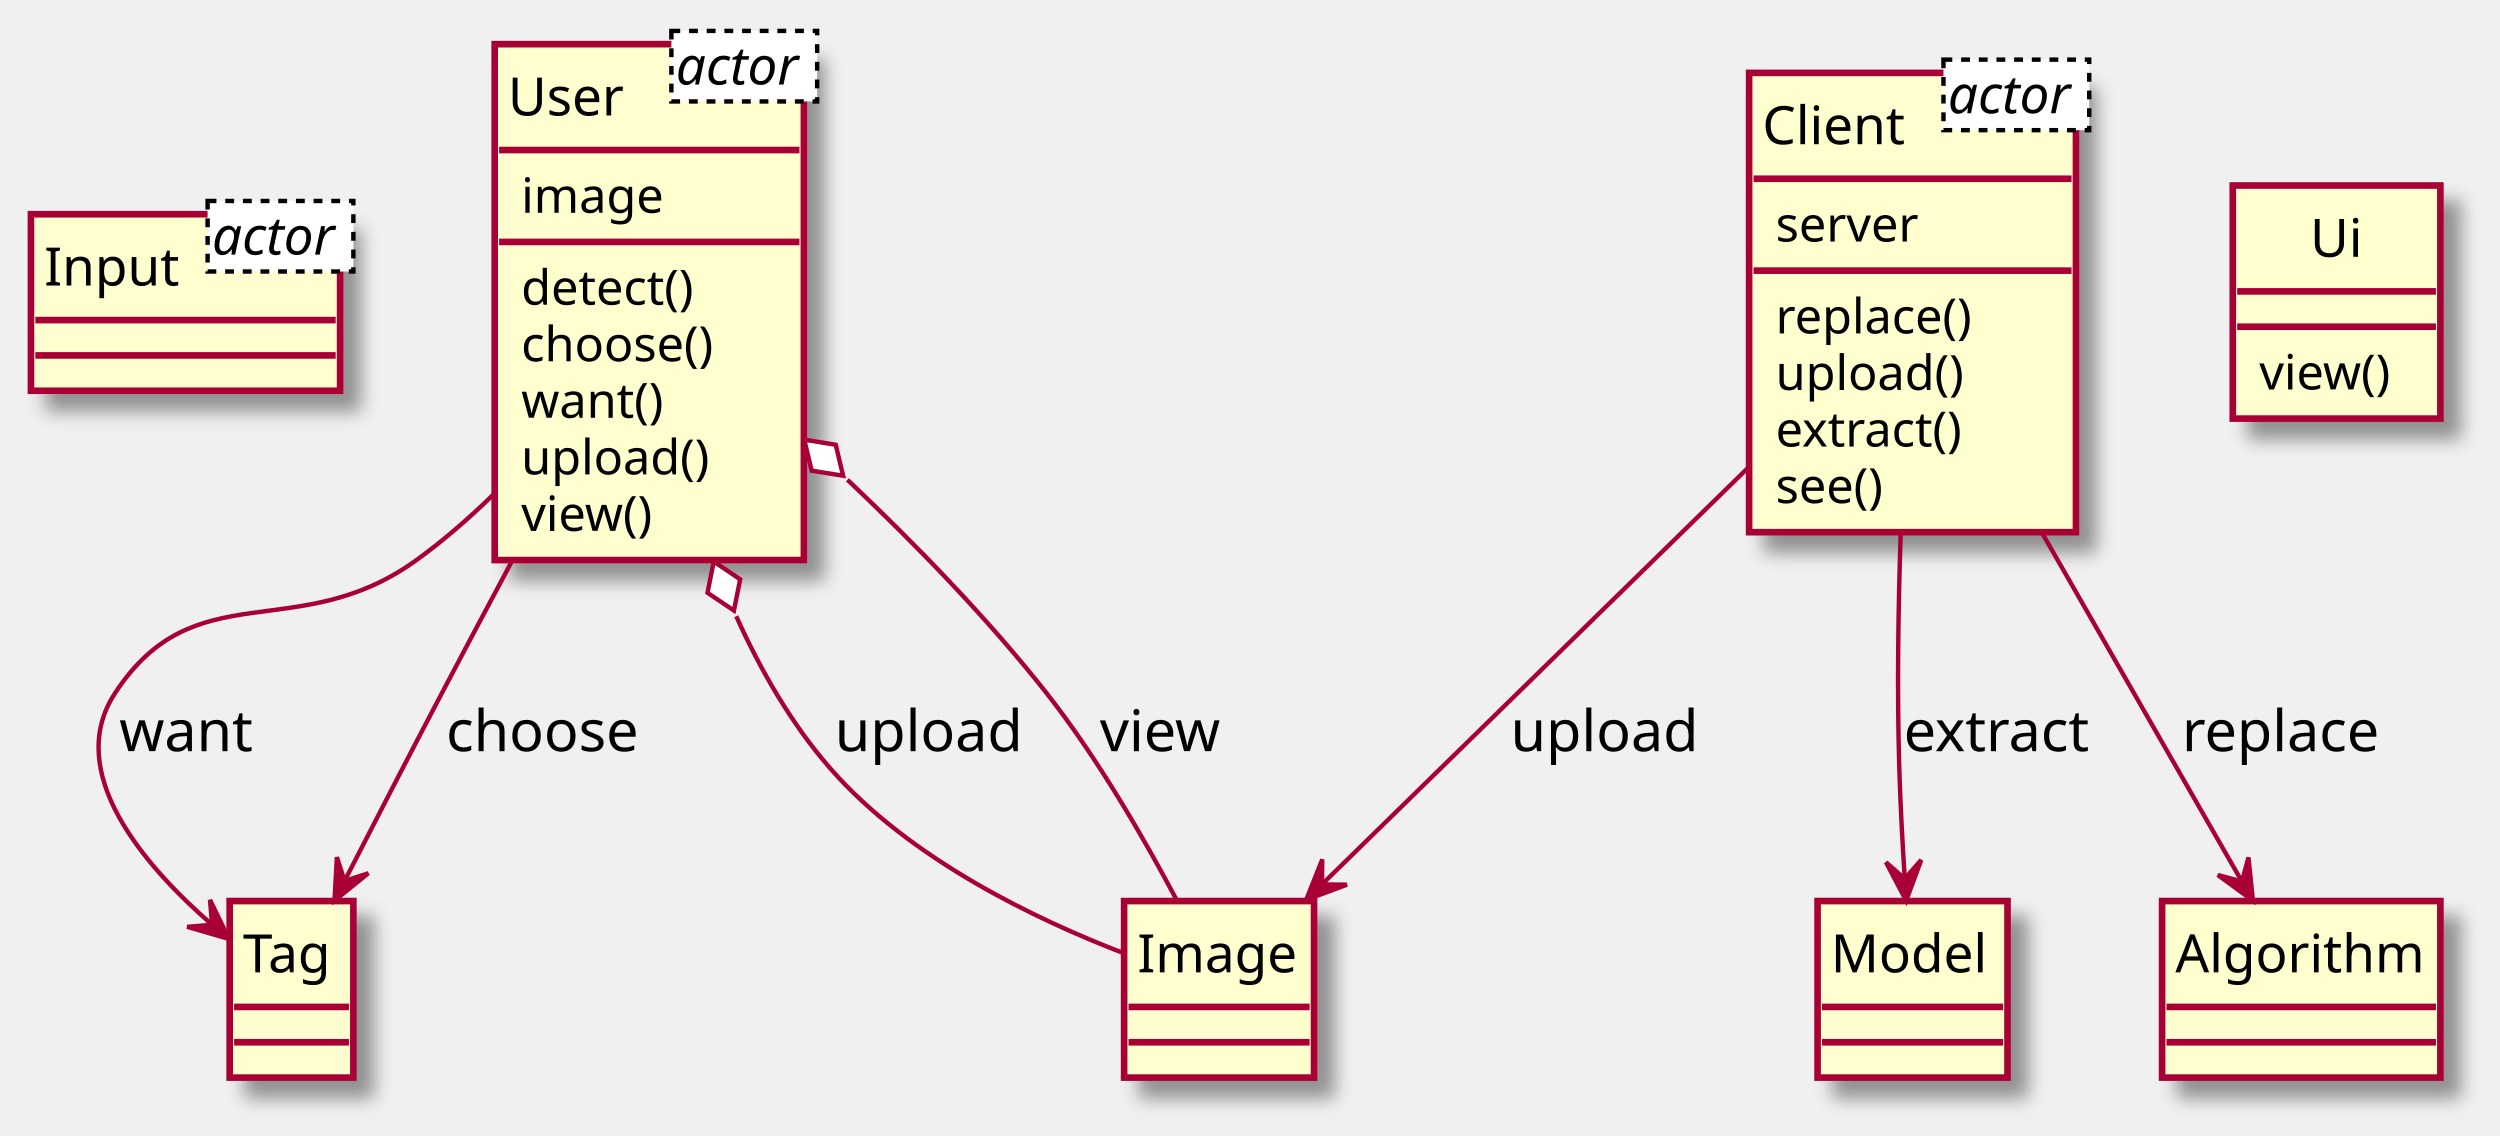
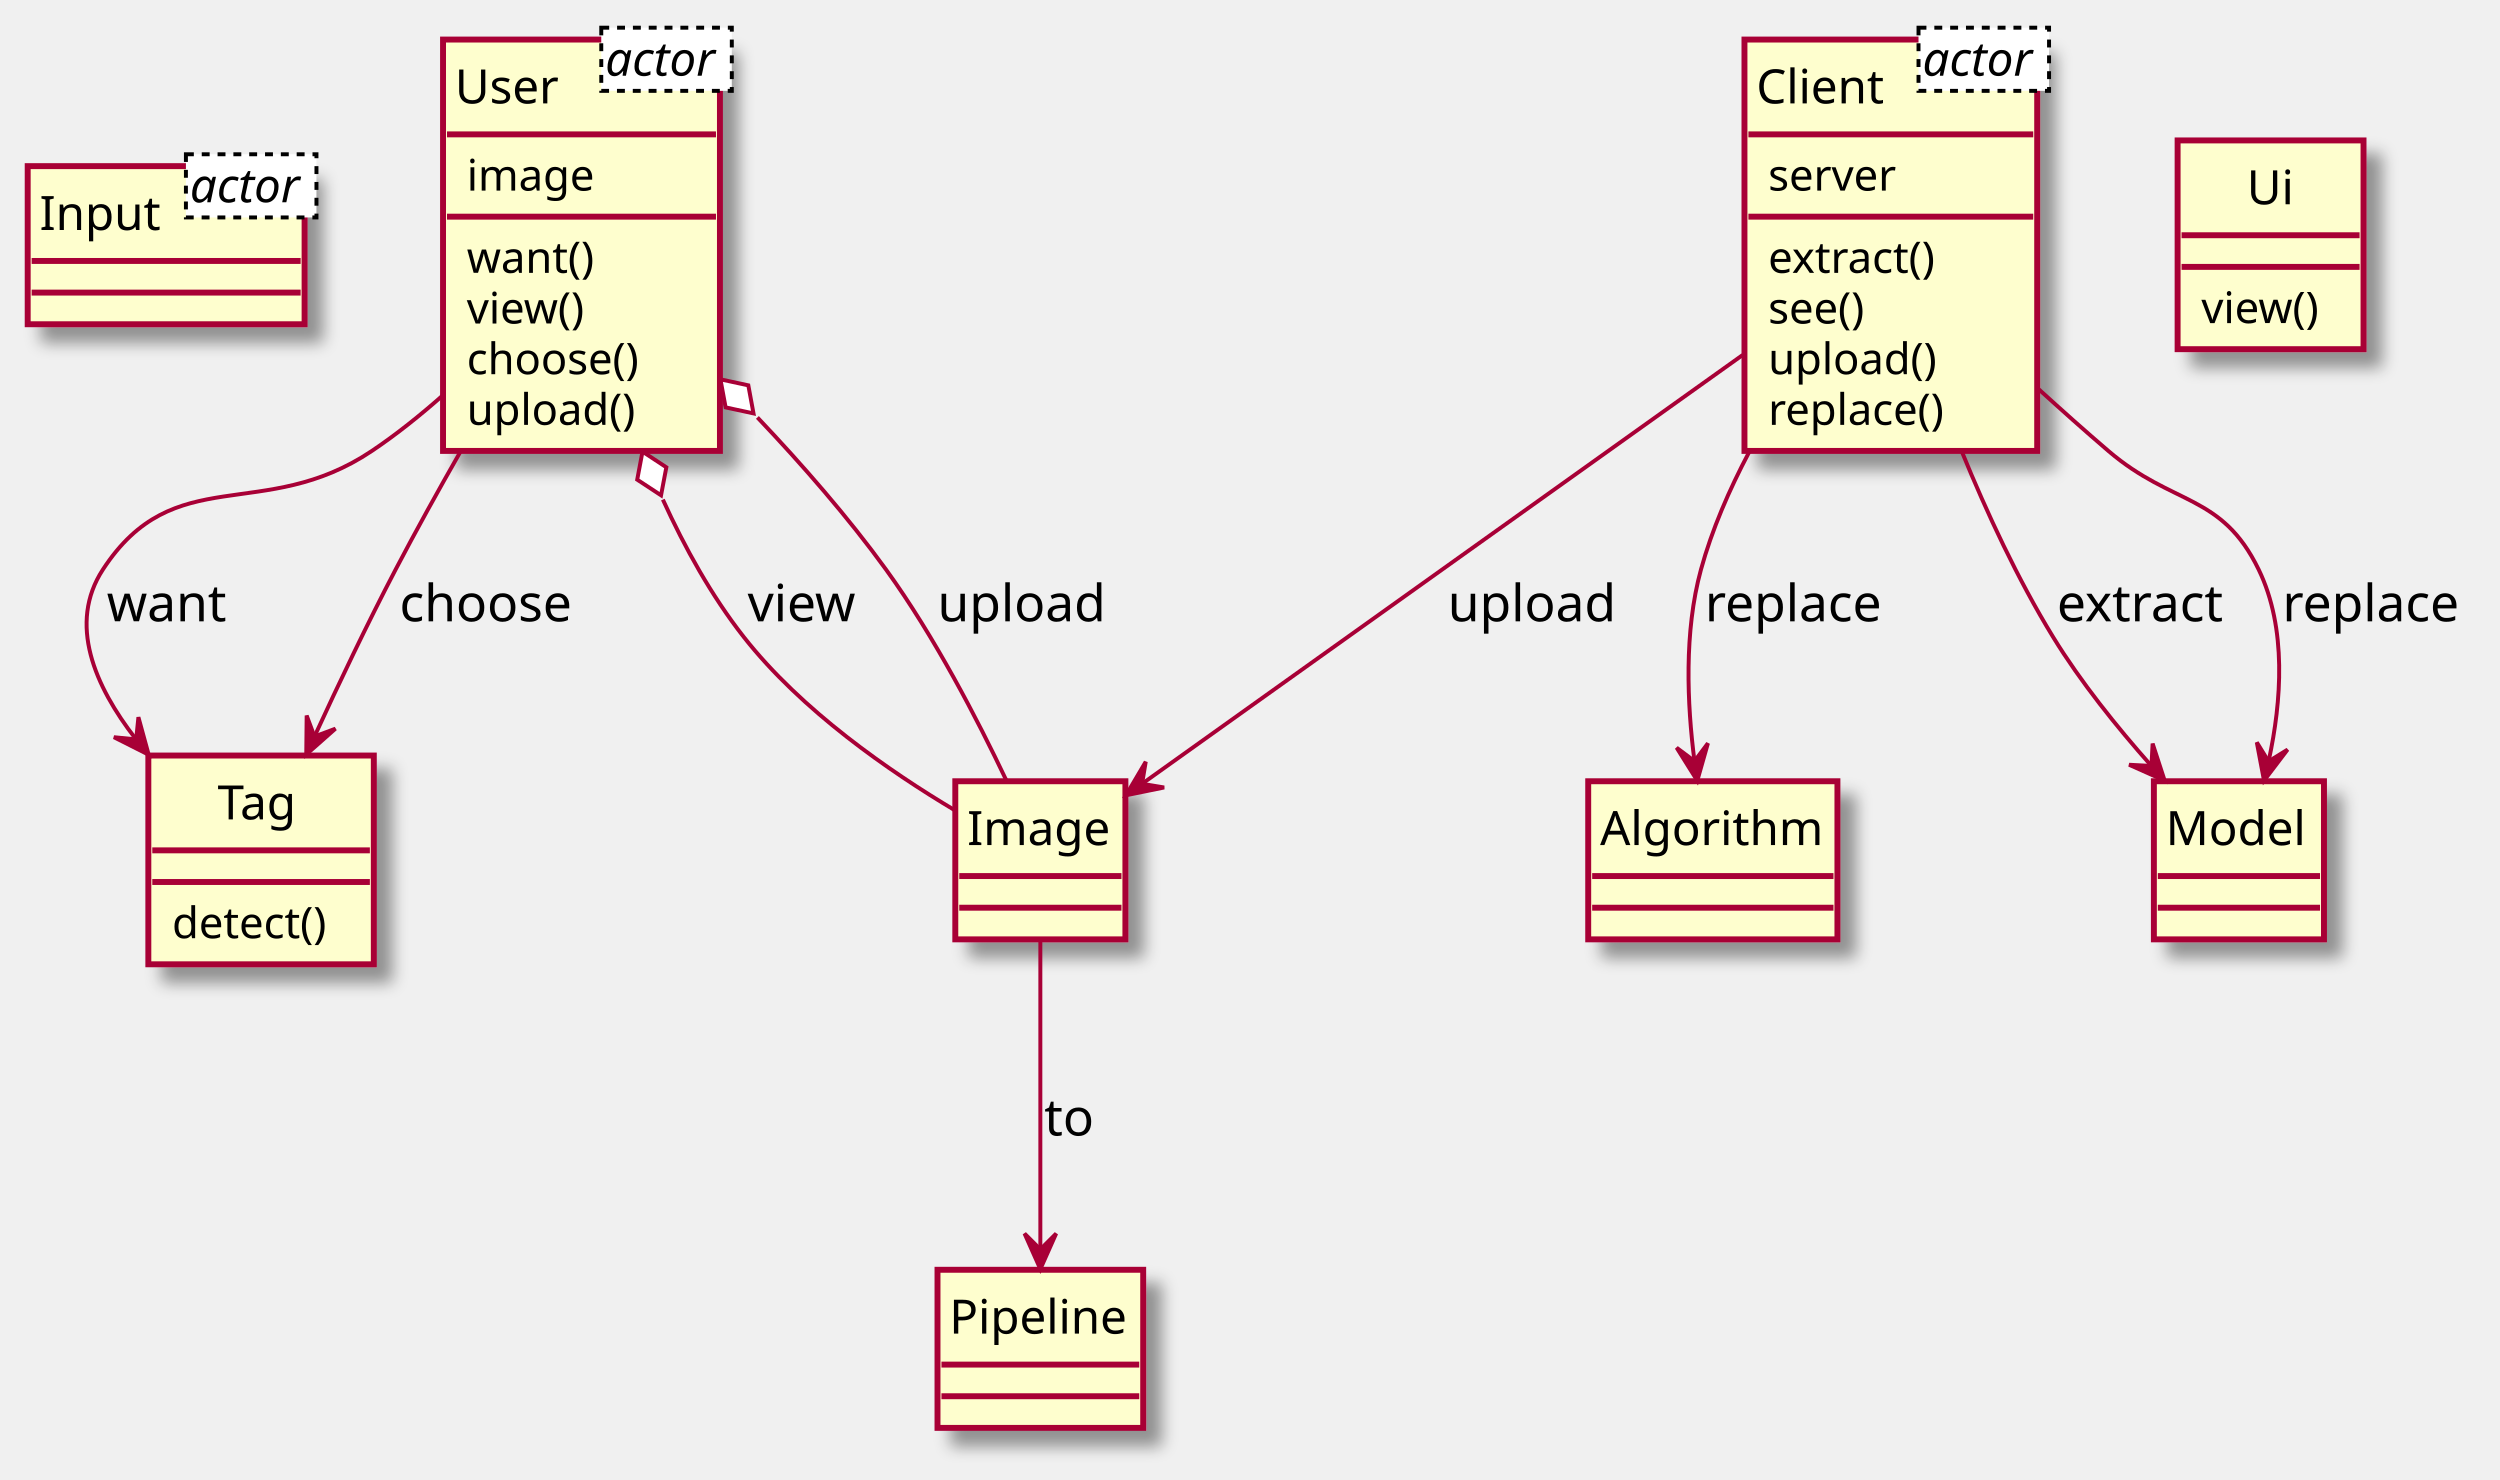
- <svg xmlns="http://www.w3.org/2000/svg" contentScriptType="application/ecmascript" contentStyleType="text/css" height="257px" preserveAspectRatio="none" style="width:566px;height:257px;background:#FFFFFF;" version="1.1" viewBox="0 0 566 257" width="566px" zoomAndPan="magnify">
+ <svg xmlns="http://www.w3.org/2000/svg" contentScriptType="application/ecmascript" contentStyleType="text/css" height="374px" preserveAspectRatio="none" style="width:632px;height:374px;background:#FFFFFF;" version="1.1" viewBox="0 0 632 374" width="632px" zoomAndPan="magnify">
  <defs>
-     <filter height="300%" id="fpmgo7uah47i1" width="300%" x="-1" y="-1">
+     <filter height="300%" id="ffox3bzb7finf" width="300%" x="-1" y="-1">
      <feGaussianBlur result="blurOut" stdDeviation="2.0" />
      <feColorMatrix in="blurOut" result="blurOut2" type="matrix" values="0 0 0 0 0 0 0 0 0 0 0 0 0 0 0 0 0 0 .4 0" />
      <feOffset dx="4.0" dy="4.0" in="blurOut2" result="blurOut3" />
      <feBlend in="SourceGraphic" in2="blurOut3" mode="normal" />
    </filter>
  </defs>
  <g>
-     <rect codeLine="2" fill="#FEFECE" filter="url(#fpmgo7uah47i1)" height="39.969" id="Input" style="stroke:#A80036;stroke-width:1.5;" width="70" x="7" y="48.5" />
-     <text fill="#000000" font-family="sans-serif" font-size="12" lengthAdjust="spacing" textLength="29" x="10" y="64.639">Input</text>
-     <rect fill="#FFFFFF" height="15.969" style="stroke:#000000;stroke-width:1.0;stroke-dasharray:2.0,2.0;" width="33" x="47" y="45.5" />
-     <text fill="#000000" font-family="sans-serif" font-size="12" font-style="italic" lengthAdjust="spacing" textLength="31" x="48" y="57.639">actor</text>
-     <line style="stroke:#A80036;stroke-width:1.5;" x1="8" x2="76" y1="72.469" y2="72.469" />
-     <line style="stroke:#A80036;stroke-width:1.5;" x1="8" x2="76" y1="80.469" y2="80.469" />
-     <rect codeLine="10" fill="#FEFECE" filter="url(#fpmgo7uah47i1)" height="116.797" id="User" style="stroke:#A80036;stroke-width:1.5;" width="70" x="112" y="10" />
+     <rect codeLine="2" fill="#FEFECE" filter="url(#ffox3bzb7finf)" height="39.969" id="Input" style="stroke:#A80036;stroke-width:1.5;" width="70" x="7" y="42" />
+     <text fill="#000000" font-family="sans-serif" font-size="12" lengthAdjust="spacing" textLength="29" x="10" y="58.139">Input</text>
+     <rect fill="#FFFFFF" height="15.969" style="stroke:#000000;stroke-width:1.0;stroke-dasharray:2.0,2.0;" width="33" x="47" y="39" />
+     <text fill="#000000" font-family="sans-serif" font-size="12" font-style="italic" lengthAdjust="spacing" textLength="31" x="48" y="51.139">actor</text>
+     <line style="stroke:#A80036;stroke-width:1.5;" x1="8" x2="76" y1="65.969" y2="65.969" />
+     <line style="stroke:#A80036;stroke-width:1.5;" x1="8" x2="76" y1="73.969" y2="73.969" />
+     <rect codeLine="23" fill="#FEFECE" filter="url(#ffox3bzb7finf)" height="103.992" id="User" style="stroke:#A80036;stroke-width:1.5;" width="70" x="112" y="10" />
    <text fill="#000000" font-family="sans-serif" font-size="12" lengthAdjust="spacing" textLength="29" x="115" y="26.139">User</text>
    <rect fill="#FFFFFF" height="15.969" style="stroke:#000000;stroke-width:1.0;stroke-dasharray:2.0,2.0;" width="33" x="152" y="7" />
    <text fill="#000000" font-family="sans-serif" font-size="12" font-style="italic" lengthAdjust="spacing" textLength="31" x="153" y="19.139">actor</text>
    <line style="stroke:#A80036;stroke-width:1.5;" x1="113" x2="181" y1="33.969" y2="33.969" />
    <text fill="#000000" font-family="sans-serif" font-size="11" lengthAdjust="spacing" textLength="36" x="118" y="48.179">image</text>
    <line style="stroke:#A80036;stroke-width:1.5;" x1="113" x2="181" y1="54.773" y2="54.773" />
-     <text fill="#000000" font-family="sans-serif" font-size="11" lengthAdjust="spacing" textLength="45" x="118" y="68.984">detect()</text>
-     <text fill="#000000" font-family="sans-serif" font-size="11" lengthAdjust="spacing" textLength="49" x="118" y="81.789">choose()</text>
-     <text fill="#000000" font-family="sans-serif" font-size="11" lengthAdjust="spacing" textLength="35" x="118" y="94.593">want()</text>
+     <text fill="#000000" font-family="sans-serif" font-size="11" lengthAdjust="spacing" textLength="35" x="118" y="68.984">want()</text>
+     <text fill="#000000" font-family="sans-serif" font-size="11" lengthAdjust="spacing" textLength="35" x="118" y="81.789">view()</text>
+     <text fill="#000000" font-family="sans-serif" font-size="11" lengthAdjust="spacing" textLength="49" x="118" y="94.593">choose()</text>
    <text fill="#000000" font-family="sans-serif" font-size="11" lengthAdjust="spacing" textLength="46" x="118" y="107.398">upload()</text>
-     <text fill="#000000" font-family="sans-serif" font-size="11" lengthAdjust="spacing" textLength="35" x="118" y="120.203">view()</text>
-     <rect codeLine="19" fill="#FEFECE" filter="url(#fpmgo7uah47i1)" height="103.992" id="Client" style="stroke:#A80036;stroke-width:1.5;" width="74" x="396" y="16.5" />
-     <text fill="#000000" font-family="sans-serif" font-size="12" lengthAdjust="spacing" textLength="33" x="399" y="32.639">Client</text>
-     <rect fill="#FFFFFF" height="15.969" style="stroke:#000000;stroke-width:1.0;stroke-dasharray:2.0,2.0;" width="33" x="440" y="13.5" />
-     <text fill="#000000" font-family="sans-serif" font-size="12" font-style="italic" lengthAdjust="spacing" textLength="31" x="441" y="25.639">actor</text>
-     <line style="stroke:#A80036;stroke-width:1.5;" x1="397" x2="469" y1="40.469" y2="40.469" />
-     <text fill="#000000" font-family="sans-serif" font-size="11" lengthAdjust="spacing" textLength="37" x="402" y="54.679">server</text>
-     <line style="stroke:#A80036;stroke-width:1.5;" x1="397" x2="469" y1="61.273" y2="61.273" />
-     <text fill="#000000" font-family="sans-serif" font-size="11" lengthAdjust="spacing" textLength="51" x="402" y="75.484">replace()</text>
-     <text fill="#000000" font-family="sans-serif" font-size="11" lengthAdjust="spacing" textLength="46" x="402" y="88.289">upload()</text>
-     <text fill="#000000" font-family="sans-serif" font-size="11" lengthAdjust="spacing" textLength="48" x="402" y="101.093">extract()</text>
-     <text fill="#000000" font-family="sans-serif" font-size="11" lengthAdjust="spacing" textLength="30" x="402" y="113.898">see()</text>
-     <rect codeLine="17" fill="#FEFECE" filter="url(#fpmgo7uah47i1)" height="39.969" id="Tag" style="stroke:#A80036;stroke-width:1.5;" width="28" x="52" y="204" />
-     <text fill="#000000" font-family="sans-serif" font-size="12" lengthAdjust="spacing" textLength="22" x="55" y="220.139">Tag</text>
-     <line style="stroke:#A80036;stroke-width:1.5;" x1="53" x2="79" y1="227.969" y2="227.969" />
-     <line style="stroke:#A80036;stroke-width:1.5;" x1="53" x2="79" y1="235.969" y2="235.969" />
-     <rect codeLine="25" fill="#FEFECE" filter="url(#fpmgo7uah47i1)" height="39.969" id="Image" style="stroke:#A80036;stroke-width:1.5;" width="43" x="254.5" y="204" />
-     <text fill="#000000" font-family="sans-serif" font-size="12" lengthAdjust="spacing" textLength="37" x="257.5" y="220.139">Image</text>
-     <line style="stroke:#A80036;stroke-width:1.5;" x1="255.5" x2="296.5" y1="227.969" y2="227.969" />
-     <line style="stroke:#A80036;stroke-width:1.5;" x1="255.5" x2="296.5" y1="235.969" y2="235.969" />
-     <rect codeLine="27" fill="#FEFECE" filter="url(#fpmgo7uah47i1)" height="39.969" id="Model" style="stroke:#A80036;stroke-width:1.5;" width="43" x="411.5" y="204" />
-     <text fill="#000000" font-family="sans-serif" font-size="12" lengthAdjust="spacing" textLength="37" x="414.5" y="220.139">Model</text>
-     <line style="stroke:#A80036;stroke-width:1.5;" x1="412.5" x2="453.5" y1="227.969" y2="227.969" />
-     <line style="stroke:#A80036;stroke-width:1.5;" x1="412.5" x2="453.5" y1="235.969" y2="235.969" />
-     <rect codeLine="29" fill="#FEFECE" filter="url(#fpmgo7uah47i1)" height="39.969" id="Algorithm" style="stroke:#A80036;stroke-width:1.5;" width="63" x="489.5" y="204" />
-     <text fill="#000000" font-family="sans-serif" font-size="12" lengthAdjust="spacing" textLength="57" x="492.5" y="220.139">Algorithm</text>
-     <line style="stroke:#A80036;stroke-width:1.5;" x1="490.5" x2="551.5" y1="227.969" y2="227.969" />
-     <line style="stroke:#A80036;stroke-width:1.5;" x1="490.5" x2="551.5" y1="235.969" y2="235.969" />
-     <rect codeLine="31" fill="#FEFECE" filter="url(#fpmgo7uah47i1)" height="52.773" id="Ui" style="stroke:#A80036;stroke-width:1.5;" width="47" x="505.5" y="42" />
-     <text fill="#000000" font-family="sans-serif" font-size="12" lengthAdjust="spacing" textLength="12" x="523" y="58.139">Ui</text>
-     <line style="stroke:#A80036;stroke-width:1.5;" x1="506.5" x2="551.5" y1="65.969" y2="65.969" />
-     <line style="stroke:#A80036;stroke-width:1.5;" x1="506.5" x2="551.5" y1="73.969" y2="73.969" />
-     <text fill="#000000" font-family="sans-serif" font-size="11" lengthAdjust="spacing" textLength="35" x="511.5" y="88.179">view()</text>
-     <path codeLine="34" d="M430.325,120.527 C429.756,137.535 429.467,156.584 430,174 C430.246,182.029 430.717,190.788 431.215,198.651 " fill="none" id="Client-to-Model" style="stroke:#A80036;stroke-width:1.0;" />
-     <polygon fill="#A80036" points="431.561,203.931,434.963,194.689,431.234,198.942,426.981,195.212,431.561,203.931" style="stroke:#A80036;stroke-width:1.0;" />
-     <text fill="#000000" font-family="sans-serif" font-size="13" lengthAdjust="spacing" textLength="46" x="431" y="170.067">extract</text>
-     <path codeLine="35" d="M166.686,139.518 C172.246,151.883 179.246,163.985 188,174 C205.953,194.539 234.703,208.242 254.425,215.813 " fill="none" id="User-backto-Image" style="stroke:#A80036;stroke-width:1.0;" />
-     <polygon fill="#FFFFFF" points="161.595,127.133,160.177,134.203,166.158,138.232,167.576,131.161,161.595,127.133" style="stroke:#A80036;stroke-width:1.0;" />
-     <text fill="#000000" font-family="sans-serif" font-size="13" lengthAdjust="spacing" textLength="43" x="189" y="170.067">upload</text>
-     <path codeLine="38" d="M191.861,108.619 C207.092,123.028 223.626,140 237,157 C248.603,171.749 259.256,190.273 266.485,203.939 " fill="none" id="User-backto-Image-1" style="stroke:#A80036;stroke-width:1.0;" />
-     <polygon fill="#FFFFFF" points="182.086,99.546,183.762,106.559,190.881,107.71,189.205,100.696,182.086,99.546" style="stroke:#A80036;stroke-width:1.0;" />
-     <text fill="#000000" font-family="sans-serif" font-size="13" lengthAdjust="spacing" textLength="30" x="249" y="170.067">view</text>
-     <path codeLine="36" d="M111.822,111.852 C106.199,117.339 100.184,122.578 94,127 C67.131,146.215 44.038,129.327 26,157 C14.399,174.798 32.514,195.868 47.985,209.329 " fill="none" id="User-to-Tag" style="stroke:#A80036;stroke-width:1.0;" />
-     <polygon fill="#A80036" points="51.842,212.581,47.54,203.722,48.019,209.358,42.383,209.838,51.842,212.581" style="stroke:#A80036;stroke-width:1.0;" />
-     <text fill="#000000" font-family="sans-serif" font-size="13" lengthAdjust="spacing" textLength="32" x="27" y="170.067">want</text>
-     <path codeLine="39" d="M115.763,127.317 C110.473,137.204 105.058,147.386 100,157 C92.624,171.02 84.494,186.791 78.033,199.4 " fill="none" id="User-to-Tag-1" style="stroke:#A80036;stroke-width:1.0;" />
-     <polygon fill="#A80036" points="75.733,203.893,83.395,197.704,78.011,199.442,76.273,194.059,75.733,203.893" style="stroke:#A80036;stroke-width:1.0;" />
-     <text fill="#000000" font-family="sans-serif" font-size="13" lengthAdjust="spacing" textLength="46" x="101" y="170.067">choose</text>
-     <path codeLine="37" d="M462.303,120.613 C477.549,147.208 495.456,178.442 507.445,199.356 " fill="none" id="Client-to-Algorithm" style="stroke:#A80036;stroke-width:1.0;" />
-     <polygon fill="#A80036" points="510.06,203.918,509.055,194.12,507.574,199.58,502.114,198.099,510.06,203.918" style="stroke:#A80036;stroke-width:1.0;" />
-     <text fill="#000000" font-family="sans-serif" font-size="13" lengthAdjust="spacing" textLength="47" x="494" y="170.067">replace</text>
-     <path codeLine="40" d="M395.793,105.877 C365.889,135.115 324.809,175.279 299.356,200.164 " fill="none" id="Client-to-Image" style="stroke:#A80036;stroke-width:1.0;" />
-     <polygon fill="#A80036" points="295.718,203.722,304.95,200.292,299.294,200.227,299.358,194.57,295.718,203.722" style="stroke:#A80036;stroke-width:1.0;" />
-     <text fill="#000000" font-family="sans-serif" font-size="13" lengthAdjust="spacing" textLength="43" x="342" y="170.067">upload</text>
+     <rect codeLine="10" fill="#FEFECE" filter="url(#ffox3bzb7finf)" height="103.992" id="Client" style="stroke:#A80036;stroke-width:1.5;" width="74" x="441" y="10" />
+     <text fill="#000000" font-family="sans-serif" font-size="12" lengthAdjust="spacing" textLength="33" x="444" y="26.139">Client</text>
+     <rect fill="#FFFFFF" height="15.969" style="stroke:#000000;stroke-width:1.0;stroke-dasharray:2.0,2.0;" width="33" x="485" y="7" />
+     <text fill="#000000" font-family="sans-serif" font-size="12" font-style="italic" lengthAdjust="spacing" textLength="31" x="486" y="19.139">actor</text>
+     <line style="stroke:#A80036;stroke-width:1.5;" x1="442" x2="514" y1="33.969" y2="33.969" />
+     <text fill="#000000" font-family="sans-serif" font-size="11" lengthAdjust="spacing" textLength="37" x="447" y="48.179">server</text>
+     <line style="stroke:#A80036;stroke-width:1.5;" x1="442" x2="514" y1="54.773" y2="54.773" />
+     <text fill="#000000" font-family="sans-serif" font-size="11" lengthAdjust="spacing" textLength="48" x="447" y="68.984">extract()</text>
+     <text fill="#000000" font-family="sans-serif" font-size="11" lengthAdjust="spacing" textLength="30" x="447" y="81.789">see()</text>
+     <text fill="#000000" font-family="sans-serif" font-size="11" lengthAdjust="spacing" textLength="46" x="447" y="94.593">upload()</text>
+     <text fill="#000000" font-family="sans-serif" font-size="11" lengthAdjust="spacing" textLength="51" x="447" y="107.398">replace()</text>
+     <rect codeLine="16" fill="#FEFECE" filter="url(#ffox3bzb7finf)" height="39.969" id="Algorithm" style="stroke:#A80036;stroke-width:1.5;" width="63" x="401.5" y="197.5" />
+     <text fill="#000000" font-family="sans-serif" font-size="12" lengthAdjust="spacing" textLength="57" x="404.5" y="213.639">Algorithm</text>
+     <line style="stroke:#A80036;stroke-width:1.5;" x1="402.5" x2="463.5" y1="221.469" y2="221.469" />
+     <line style="stroke:#A80036;stroke-width:1.5;" x1="402.5" x2="463.5" y1="229.469" y2="229.469" />
+     <rect codeLine="18" fill="#FEFECE" filter="url(#ffox3bzb7finf)" height="52.773" id="Tag" style="stroke:#A80036;stroke-width:1.5;" width="57" x="37.5" y="191" />
+     <text fill="#000000" font-family="sans-serif" font-size="12" lengthAdjust="spacing" textLength="22" x="55" y="207.139">Tag</text>
+     <line style="stroke:#A80036;stroke-width:1.5;" x1="38.5" x2="93.5" y1="214.969" y2="214.969" />
+     <line style="stroke:#A80036;stroke-width:1.5;" x1="38.5" x2="93.5" y1="222.969" y2="222.969" />
+     <text fill="#000000" font-family="sans-serif" font-size="11" lengthAdjust="spacing" textLength="45" x="43.5" y="237.179">detect()</text>
+     <rect codeLine="21" fill="#FEFECE" filter="url(#ffox3bzb7finf)" height="39.969" id="Image" style="stroke:#A80036;stroke-width:1.5;" width="43" x="241.5" y="197.5" />
+     <text fill="#000000" font-family="sans-serif" font-size="12" lengthAdjust="spacing" textLength="37" x="244.5" y="213.639">Image</text>
+     <line style="stroke:#A80036;stroke-width:1.5;" x1="242.5" x2="283.5" y1="221.469" y2="221.469" />
+     <line style="stroke:#A80036;stroke-width:1.5;" x1="242.5" x2="283.5" y1="229.469" y2="229.469" />
+     <rect codeLine="29" fill="#FEFECE" filter="url(#ffox3bzb7finf)" height="39.969" id="Model" style="stroke:#A80036;stroke-width:1.5;" width="43" x="544.5" y="197.5" />
+     <text fill="#000000" font-family="sans-serif" font-size="12" lengthAdjust="spacing" textLength="37" x="547.5" y="213.639">Model</text>
+     <line style="stroke:#A80036;stroke-width:1.5;" x1="545.5" x2="586.5" y1="221.469" y2="221.469" />
+     <line style="stroke:#A80036;stroke-width:1.5;" x1="545.5" x2="586.5" y1="229.469" y2="229.469" />
+     <rect codeLine="31" fill="#FEFECE" filter="url(#ffox3bzb7finf)" height="52.773" id="Ui" style="stroke:#A80036;stroke-width:1.5;" width="47" x="550.5" y="35.5" />
+     <text fill="#000000" font-family="sans-serif" font-size="12" lengthAdjust="spacing" textLength="12" x="568" y="51.639">Ui</text>
+     <line style="stroke:#A80036;stroke-width:1.5;" x1="551.5" x2="596.5" y1="59.469" y2="59.469" />
+     <line style="stroke:#A80036;stroke-width:1.5;" x1="551.5" x2="596.5" y1="67.469" y2="67.469" />
+     <text fill="#000000" font-family="sans-serif" font-size="11" lengthAdjust="spacing" textLength="35" x="556.5" y="81.679">view()</text>
+     <rect codeLine="34" fill="#FEFECE" filter="url(#ffox3bzb7finf)" height="39.969" id="Pipeline" style="stroke:#A80036;stroke-width:1.5;" width="52" x="237" y="321" />
+     <text fill="#000000" font-family="sans-serif" font-size="12" lengthAdjust="spacing" textLength="46" x="240" y="337.139">Pipeline</text>
+     <line style="stroke:#A80036;stroke-width:1.5;" x1="238" x2="288" y1="344.969" y2="344.969" />
+     <line style="stroke:#A80036;stroke-width:1.5;" x1="238" x2="288" y1="352.969" y2="352.969" />
+     <path codeLine="36" d="M495.908,114.059 C502.267,129.622 510.091,146.451 519,161 C525.981,172.4 535.227,183.864 543.67,193.388 " fill="none" id="Client-to-Model" style="stroke:#A80036;stroke-width:1.0;" />
+     <polygon fill="#A80036" points="547.23,197.346,544.184,187.98,543.886,193.629,538.237,193.331,547.23,197.346" style="stroke:#A80036;stroke-width:1.0;" />
+     <text fill="#000000" font-family="sans-serif" font-size="13" lengthAdjust="spacing" textLength="46" x="520" y="157.067">extract</text>
+     <path codeLine="38" d="M515.214,98.246 C521.096,103.602 527.163,109.004 533,114 C549.346,127.993 561.616,124.636 571,144 C578.203,158.865 576.731,177.487 573.573,192.136 " fill="none" id="Client-to-Model-1" style="stroke:#A80036;stroke-width:1.0;" />
+     <polygon fill="#A80036" points="572.346,197.339,578.304,189.497,573.493,192.472,570.518,187.661,572.346,197.339" style="stroke:#A80036;stroke-width:1.0;" />
+     <text fill="#000000" font-family="sans-serif" font-size="13" lengthAdjust="spacing" textLength="47" x="577" y="157.067">replace</text>
+     <path codeLine="37" d="M440.55,89.738 C397.196,120.69 326.918,170.865 289.091,197.872 " fill="none" id="Client-to-Image" style="stroke:#A80036;stroke-width:1.0;" />
+     <polygon fill="#A80036" points="284.643,201.048,294.292,199.074,288.712,198.143,289.644,192.563,284.643,201.048" style="stroke:#A80036;stroke-width:1.0;" />
+     <text fill="#000000" font-family="sans-serif" font-size="13" lengthAdjust="spacing" textLength="43" x="366" y="157.067">upload</text>
+     <path codeLine="39" d="M167.571,126.295 C173.121,138.483 179.892,150.659 188,161 C202.593,179.61 224.935,195.045 241.441,204.873 " fill="none" id="User-backto-Image" style="stroke:#A80036;stroke-width:1.0;" />
+     <polygon fill="#FFFFFF" points="162.424,114.17,161.087,121.256,167.113,125.216,168.451,118.13,162.424,114.17" style="stroke:#A80036;stroke-width:1.0;" />
+     <text fill="#000000" font-family="sans-serif" font-size="13" lengthAdjust="spacing" textLength="30" x="189" y="157.067">view</text>
+     <path codeLine="40" d="M191.473,105.526 C202.76,117.423 214.397,130.741 224,144 C236.24,160.9 247.204,182.105 254.366,197.207 " fill="none" id="User-backto-Image-1" style="stroke:#A80036;stroke-width:1.0;" />
+     <polygon fill="#FFFFFF" points="182.126,95.898,183.436,102.989,190.485,104.508,189.175,97.416,182.126,95.898" style="stroke:#A80036;stroke-width:1.0;" />
+     <text fill="#000000" font-family="sans-serif" font-size="13" lengthAdjust="spacing" textLength="43" x="237" y="157.067">upload</text>
+     <path codeLine="41" d="M442.166,114.318 C437.147,123.803 432.765,133.91 430,144 C425.7,159.69 426.502,178 428.352,192.293 " fill="none" id="Client-to-Algorithm" style="stroke:#A80036;stroke-width:1.0;" />
+     <polygon fill="#A80036" points="429.074,197.365,431.766,187.891,428.37,192.415,423.846,189.018,429.074,197.365" style="stroke:#A80036;stroke-width:1.0;" />
+     <text fill="#000000" font-family="sans-serif" font-size="13" lengthAdjust="spacing" textLength="47" x="431" y="157.067">replace</text>
+     <path codeLine="42" d="M111.967,99.929 C106.235,105 100.151,109.874 94,114 C66.567,132.401 44.038,116.327 26,144 C17.108,157.642 23.918,173.407 34.274,186.745 " fill="none" id="User-to-Tag" style="stroke:#A80036;stroke-width:1.0;" />
+     <polygon fill="#A80036" points="37.589,190.802,34.991,181.302,34.425,186.93,28.796,186.365,37.589,190.802" style="stroke:#A80036;stroke-width:1.0;" />
+     <text fill="#000000" font-family="sans-serif" font-size="13" lengthAdjust="spacing" textLength="32" x="27" y="157.067">want</text>
+     <path codeLine="43" d="M116.481,114.043 C110.845,123.898 105.126,134.205 100,144 C92.881,157.603 85.577,172.962 79.572,186.03 " fill="none" id="User-to-Tag-1" style="stroke:#A80036;stroke-width:1.0;" />
+     <polygon fill="#A80036" points="77.421,190.734,84.801,184.212,79.5,186.187,77.525,180.886,77.421,190.734" style="stroke:#A80036;stroke-width:1.0;" />
+     <text fill="#000000" font-family="sans-serif" font-size="13" lengthAdjust="spacing" textLength="46" x="101" y="157.067">choose</text>
+     <path codeLine="44" d="M263,237.752 C263,258.903 263,292.909 263,315.837 " fill="none" id="Image-to-Pipeline" style="stroke:#A80036;stroke-width:1.0;" />
+     <polygon fill="#A80036" points="263,320.838,267,311.838,263,315.838,259,311.838,263,320.838" style="stroke:#A80036;stroke-width:1.0;" />
+     <text fill="#000000" font-family="sans-serif" font-size="13" lengthAdjust="spacing" textLength="13" x="264" y="287.067">to</text>
  </g>
</svg>
